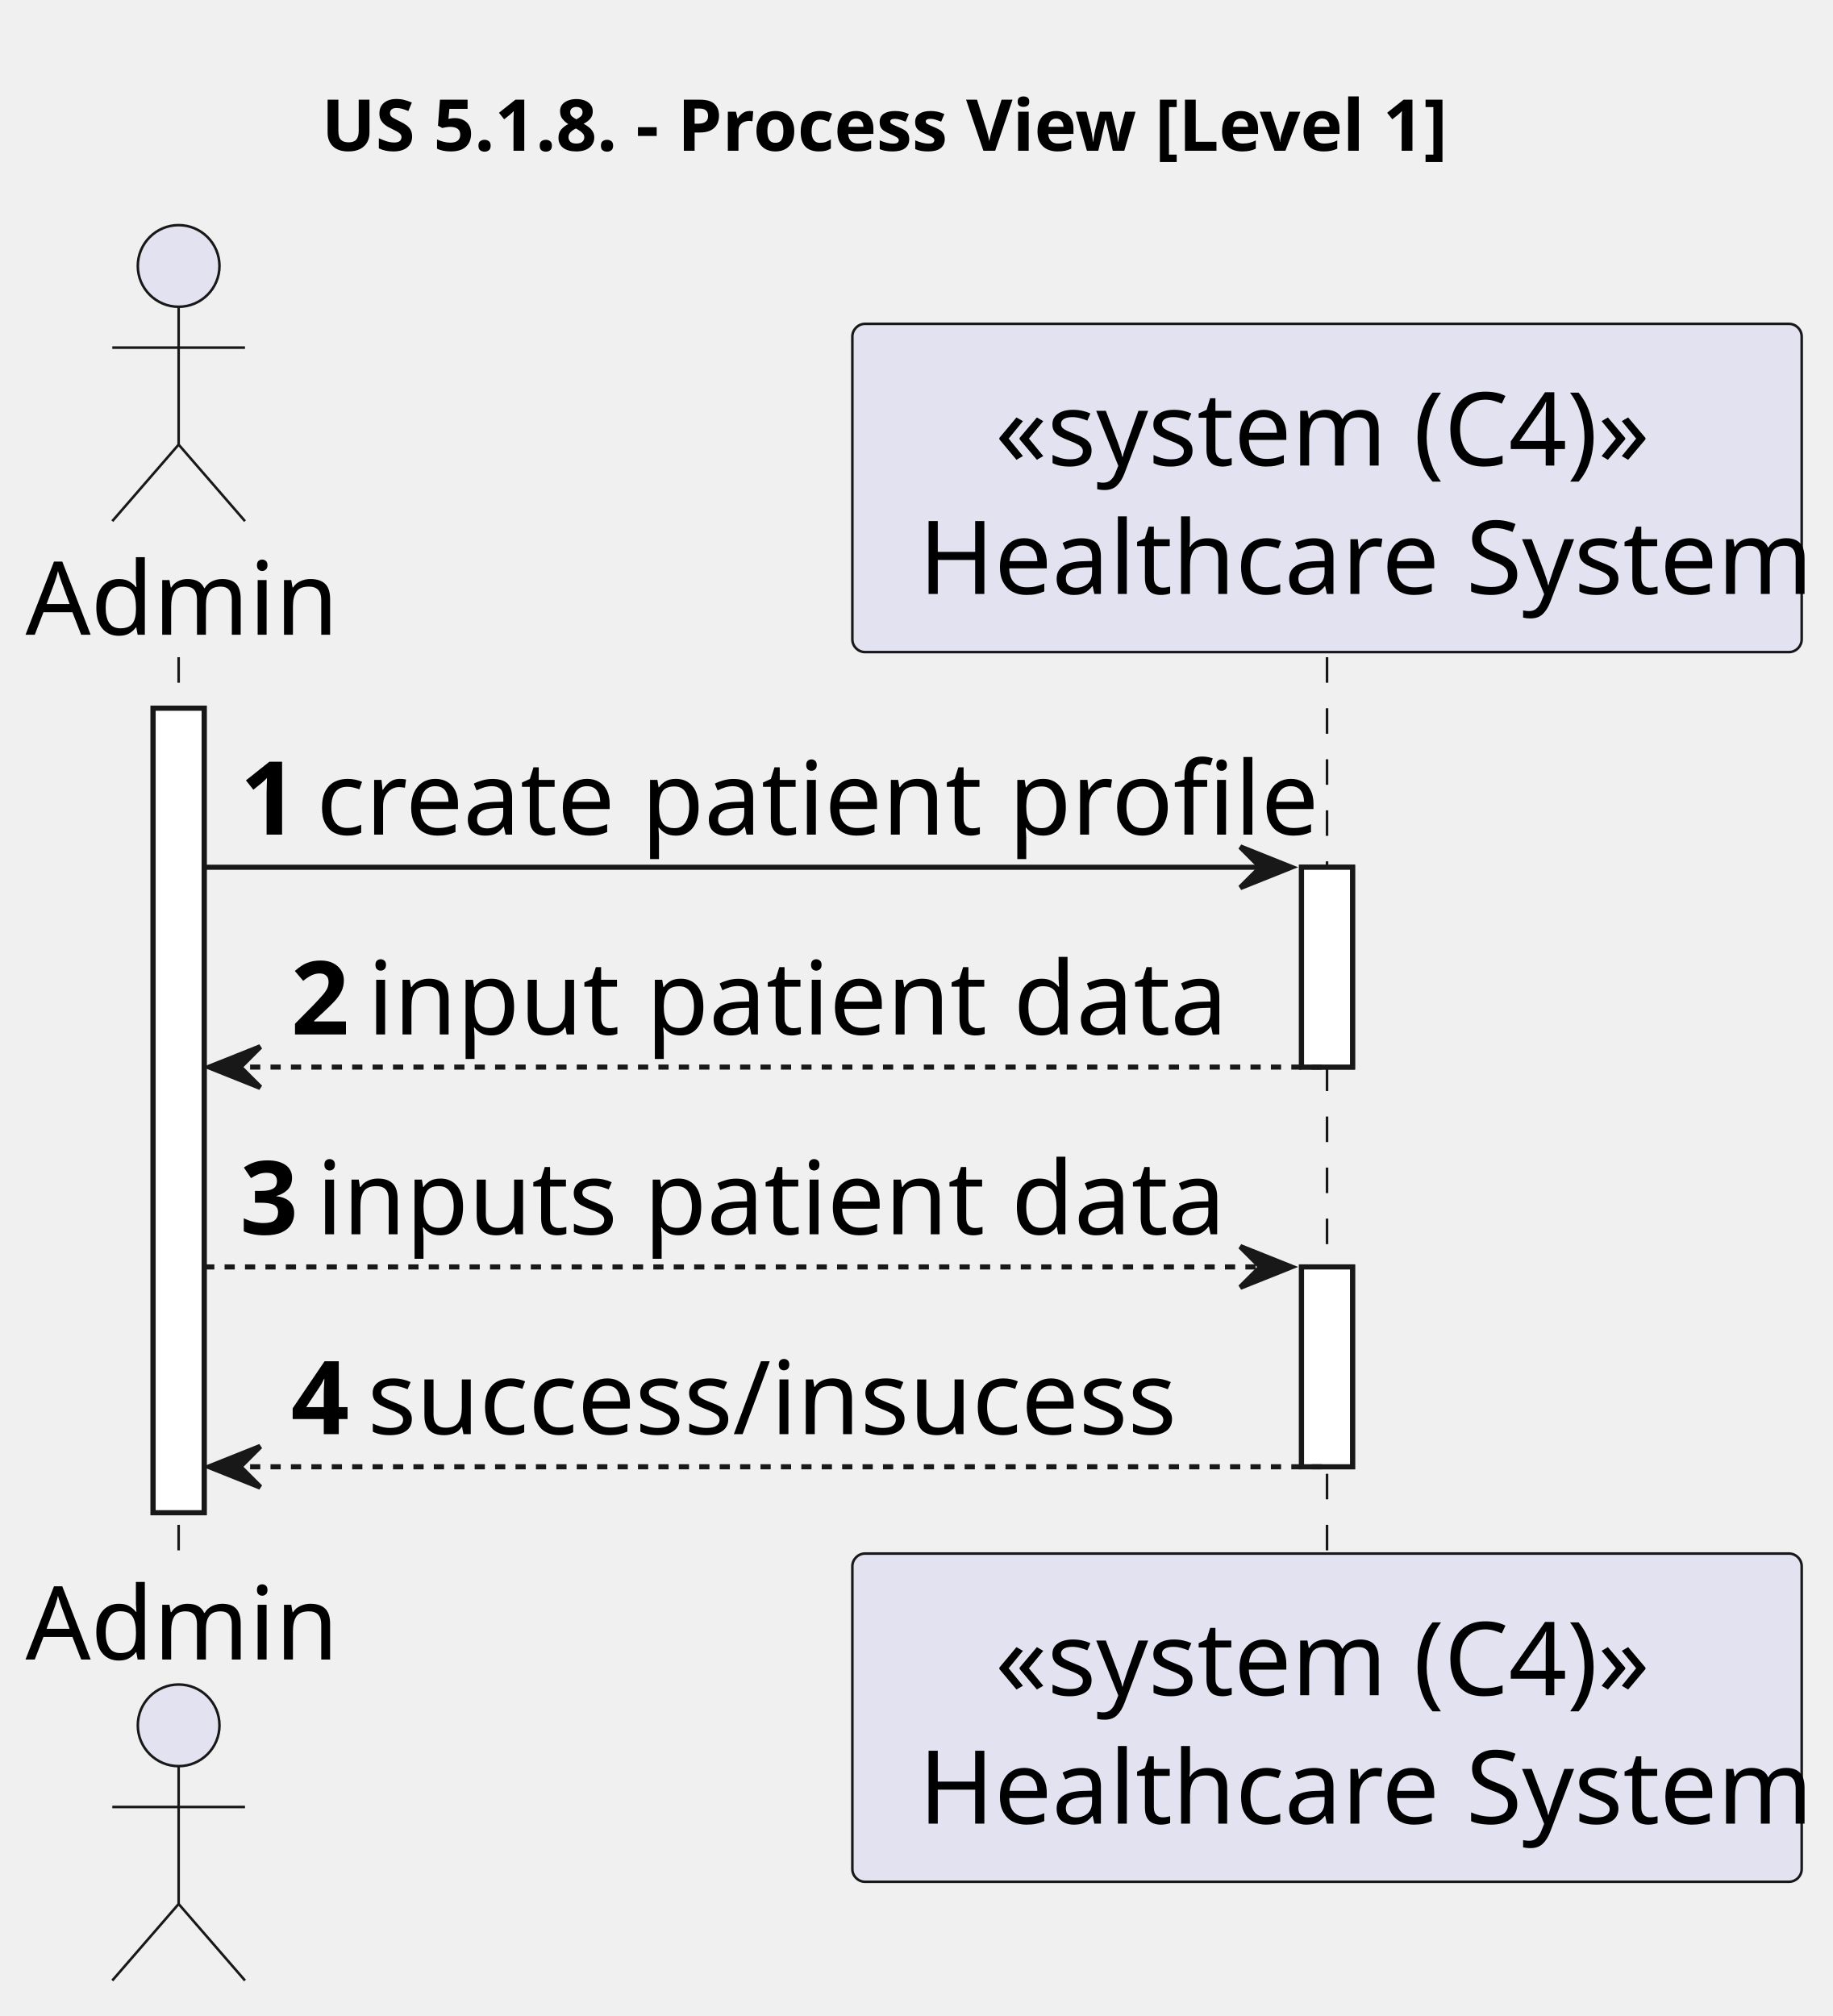
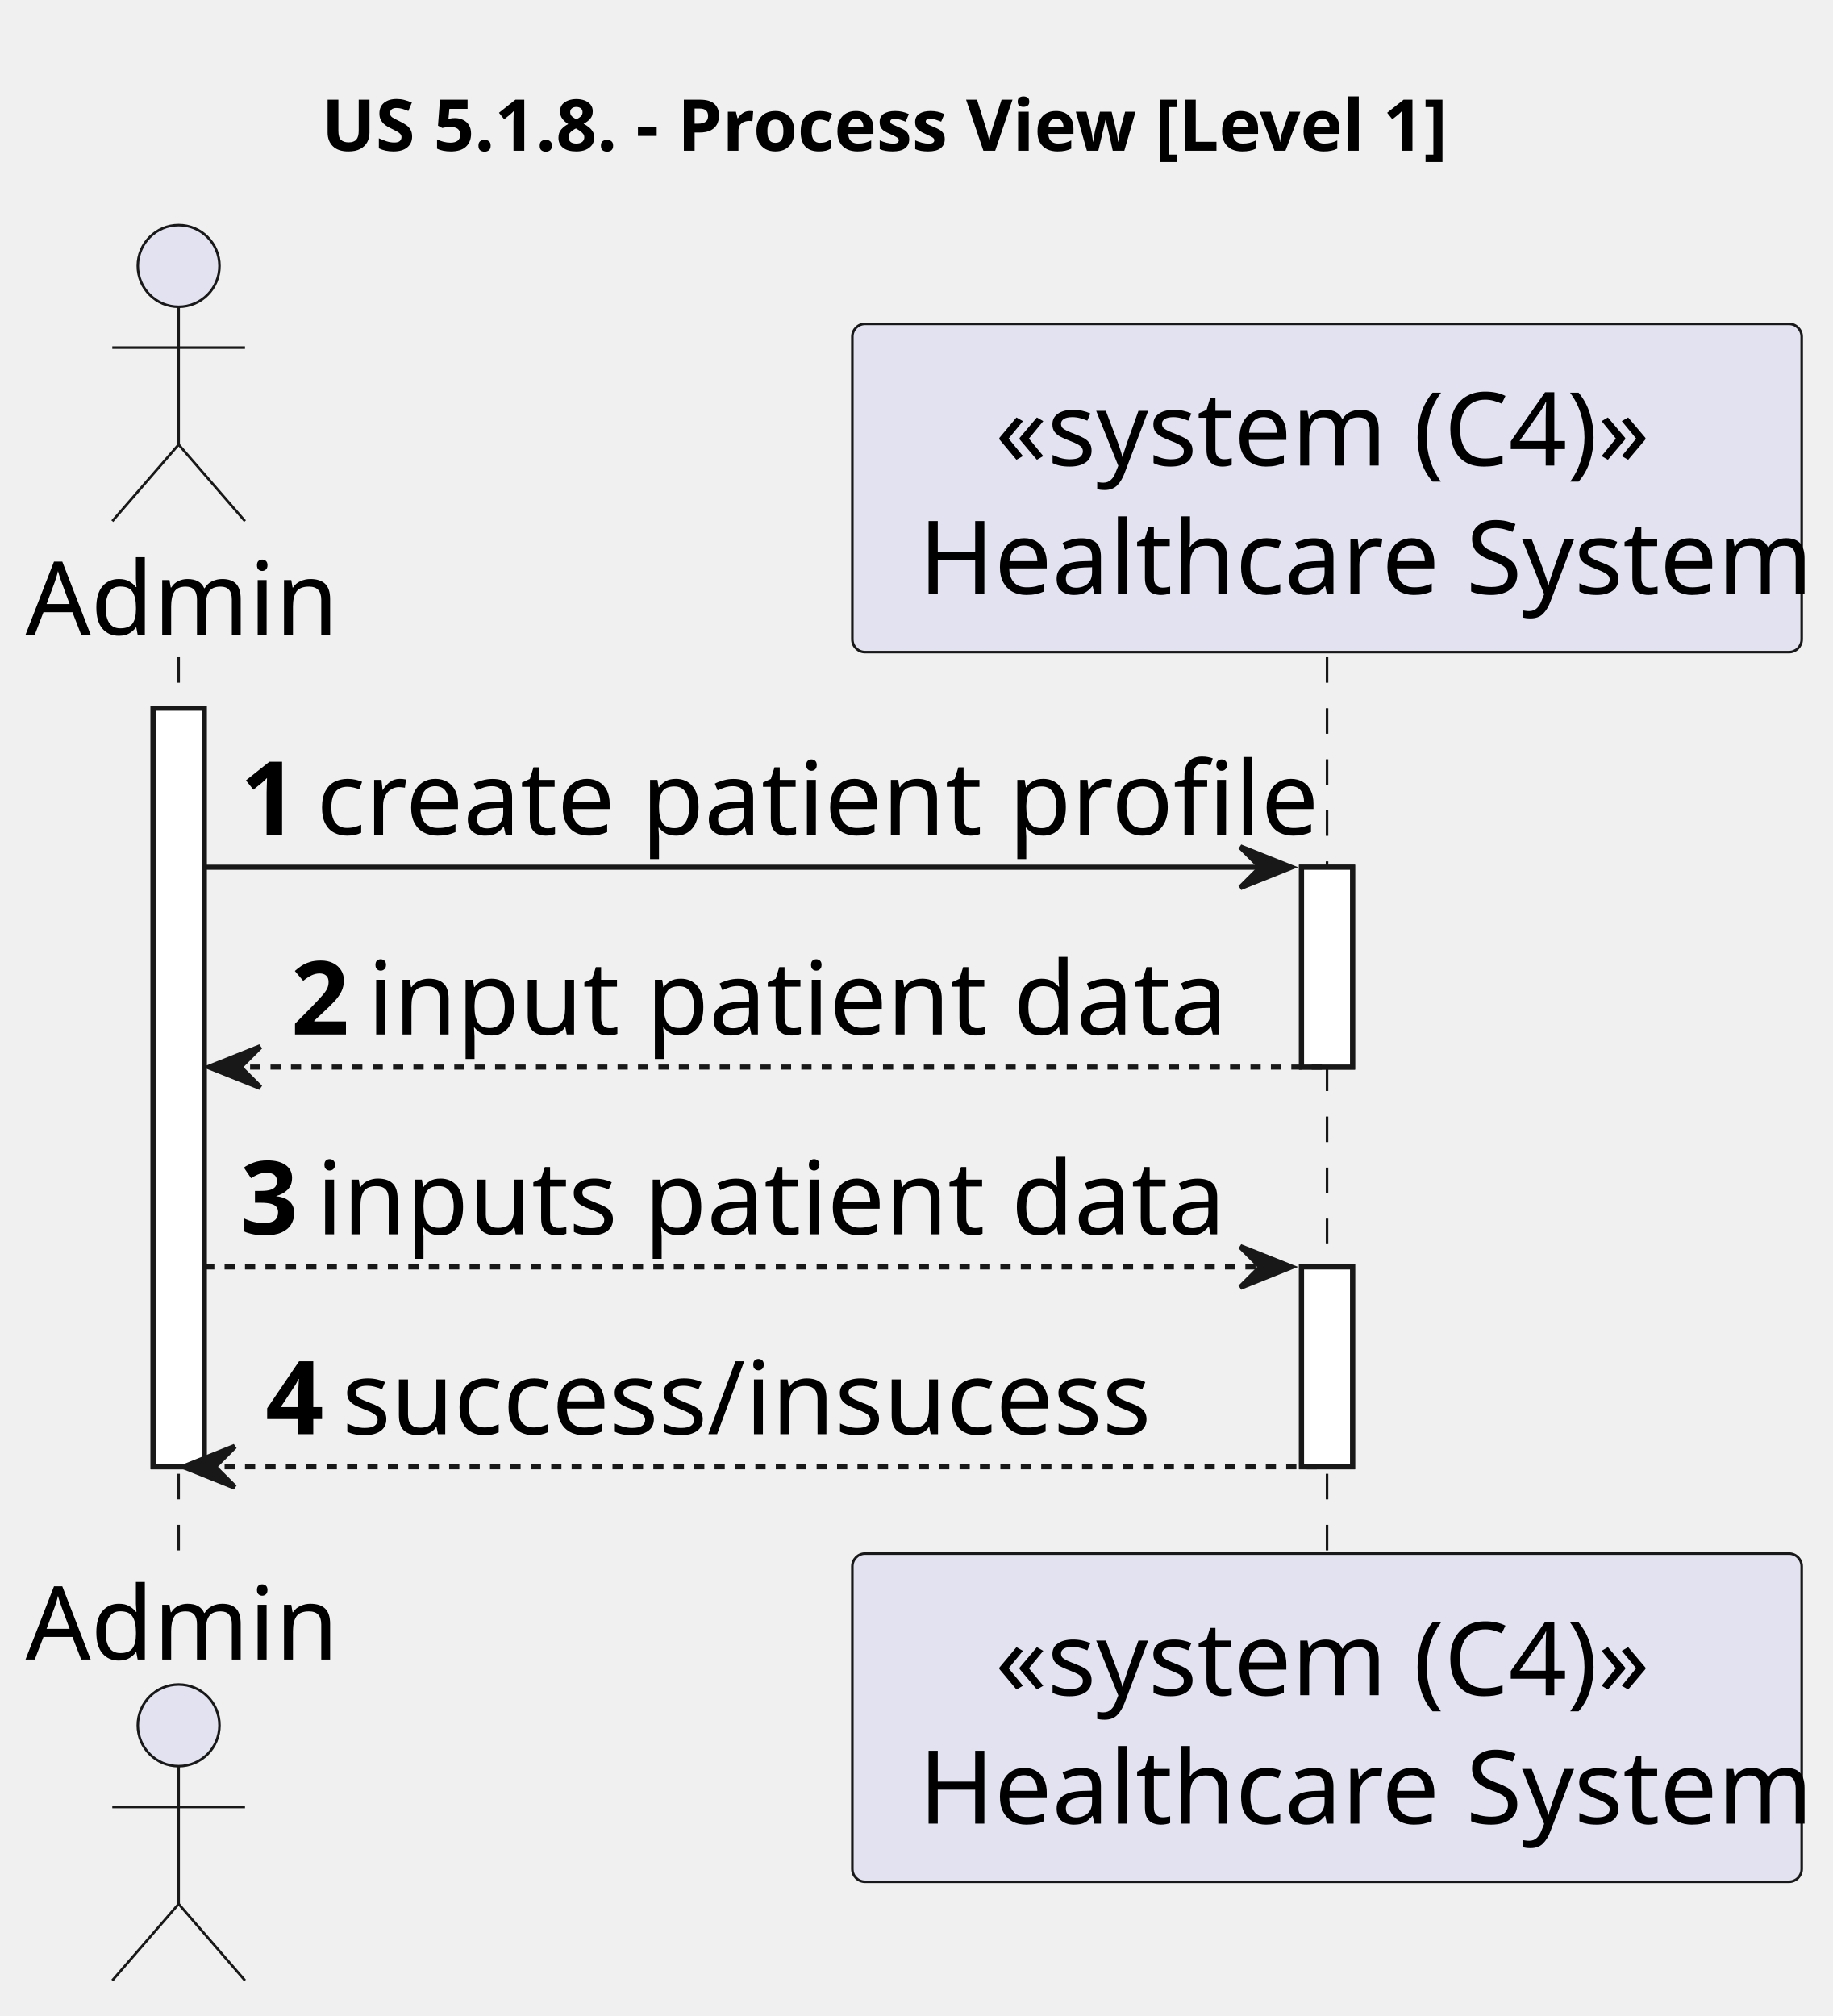
<svg xmlns="http://www.w3.org/2000/svg" contentStyleType="text/css" height="395px" preserveAspectRatio="none" style="width:359px;height:395px;background:#FFFFFF;" version="1.1" viewBox="0 0 359 395" width="359px" zoomAndPan="magnify">
  <defs />
  <g>
    <text fill="#000000" font-family="sans-serif" font-size="14" font-weight="bold" lengthAdjust="spacing" textLength="231" x="63" y="29.533">US 5.1.8. - Process View [Level 1]</text>
-     <rect fill="#FFFFFF" height="157.625" style="stroke:#181818;stroke-width:1.0;" width="10" x="30" y="138.766" />
+     <rect fill="#FFFFFF" height="148.625" style="stroke:#181818;stroke-width:1.0;" width="10" x="30" y="138.766" />
    <rect fill="#FFFFFF" height="39.156" style="stroke:#181818;stroke-width:1.0;" width="10" x="255" y="169.922" />
    <rect fill="#FFFFFF" height="39.156" style="stroke:#181818;stroke-width:1.0;" width="10" x="255" y="248.234" />
    <line style="stroke:#181818;stroke-width:0.5;stroke-dasharray:5.0,5.0;" x1="35" x2="35" y1="128.766" y2="305.391" />
    <line style="stroke:#181818;stroke-width:0.5;stroke-dasharray:5.0,5.0;" x1="260" x2="260" y1="128.766" y2="305.391" />
    <text fill="#000000" font-family="sans-serif" font-size="20" lengthAdjust="spacing" textLength="54" x="5" y="124.371">Admin</text>
    <ellipse cx="35" cy="52.109" fill="#E2E2F0" rx="8" ry="8" style="stroke:#181818;stroke-width:0.5;" />
    <path d="M35,60.109 L35,87.109 M22,68.109 L48,68.109 M35,87.109 L22,102.109 M35,87.109 L48,102.109 " fill="none" style="stroke:#181818;stroke-width:0.5;" />
    <text fill="#000000" font-family="sans-serif" font-size="20" lengthAdjust="spacing" textLength="54" x="5" y="325.152">Admin</text>
    <ellipse cx="35" cy="338.047" fill="#E2E2F0" rx="8" ry="8" style="stroke:#181818;stroke-width:0.5;" />
    <path d="M35,346.047 L35,373.047 M22,354.047 L48,354.047 M35,373.047 L22,388.047 M35,373.047 L48,388.047 " fill="none" style="stroke:#181818;stroke-width:0.5;" />
    <rect fill="#E2E2F0" height="64.312" rx="2.5" ry="2.5" style="stroke:#181818;stroke-width:0.5;" width="186" x="167" y="63.453" />
    <text fill="#000000" font-family="sans-serif" font-size="20" lengthAdjust="spacing" textLength="130" x="195" y="91.215">«system (C4)»</text>
    <text fill="#000000" font-family="sans-serif" font-size="20" lengthAdjust="spacing" textLength="166" x="180" y="116.371">Healthcare System</text>
    <rect fill="#E2E2F0" height="64.312" rx="2.5" ry="2.5" style="stroke:#181818;stroke-width:0.5;" width="186" x="167" y="304.391" />
    <text fill="#000000" font-family="sans-serif" font-size="20" lengthAdjust="spacing" textLength="130" x="195" y="332.152">«system (C4)»</text>
    <text fill="#000000" font-family="sans-serif" font-size="20" lengthAdjust="spacing" textLength="166" x="180" y="357.309">Healthcare System</text>
-     <rect fill="#FFFFFF" height="157.625" style="stroke:#181818;stroke-width:1.0;" width="10" x="30" y="138.766" />
+     <rect fill="#FFFFFF" height="148.625" style="stroke:#181818;stroke-width:1.0;" width="10" x="30" y="138.766" />
    <rect fill="#FFFFFF" height="39.156" style="stroke:#181818;stroke-width:1.0;" width="10" x="255" y="169.922" />
    <rect fill="#FFFFFF" height="39.156" style="stroke:#181818;stroke-width:1.0;" width="10" x="255" y="248.234" />
    <polygon fill="#181818" points="243,165.922,253,169.922,243,173.922,247,169.922" style="stroke:#181818;stroke-width:1.0;" />
    <line style="stroke:#181818;stroke-width:1.0;" x1="40" x2="249" y1="169.922" y2="169.922" />
    <text fill="#000000" font-family="sans-serif" font-size="20" font-weight="bold" lengthAdjust="spacing" textLength="11" x="47" y="163.527">1</text>
    <text fill="#000000" font-family="sans-serif" font-size="20" lengthAdjust="spacing" textLength="181" x="62" y="163.527">create patient profile</text>
    <polygon fill="#181818" points="51,205.078,41,209.078,51,213.078,47,209.078" style="stroke:#181818;stroke-width:1.0;" />
    <line style="stroke:#181818;stroke-width:1.0;stroke-dasharray:2.0,2.0;" x1="45" x2="259" y1="209.078" y2="209.078" />
    <text fill="#000000" font-family="sans-serif" font-size="20" font-weight="bold" lengthAdjust="spacing" textLength="11" x="57" y="202.684">2</text>
    <text fill="#000000" font-family="sans-serif" font-size="20" lengthAdjust="spacing" textLength="151" x="72" y="202.684">input patient data</text>
    <polygon fill="#181818" points="243,244.234,253,248.234,243,252.234,247,248.234" style="stroke:#181818;stroke-width:1.0;" />
    <line style="stroke:#181818;stroke-width:1.0;stroke-dasharray:2.0,2.0;" x1="40" x2="249" y1="248.234" y2="248.234" />
    <text fill="#000000" font-family="sans-serif" font-size="20" font-weight="bold" lengthAdjust="spacing" textLength="11" x="47" y="241.84">3</text>
    <text fill="#000000" font-family="sans-serif" font-size="20" lengthAdjust="spacing" textLength="161" x="62" y="241.84">inputs patient data</text>
-     <polygon fill="#181818" points="51,283.391,41,287.391,51,291.391,47,287.391" style="stroke:#181818;stroke-width:1.0;" />
-     <line style="stroke:#181818;stroke-width:1.0;stroke-dasharray:2.0,2.0;" x1="45" x2="259" y1="287.391" y2="287.391" />
-     <text fill="#000000" font-family="sans-serif" font-size="20" font-weight="bold" lengthAdjust="spacing" textLength="11" x="57" y="280.996">4</text>
-     <text fill="#000000" font-family="sans-serif" font-size="20" lengthAdjust="spacing" textLength="152" x="72" y="280.996">success/insucess</text>
+     <polygon fill="#181818" points="46,283.391,36,287.391,46,291.391,42,287.391" style="stroke:#181818;stroke-width:1.0;" />
+     <line style="stroke:#181818;stroke-width:1.0;stroke-dasharray:2.0,2.0;" x1="40" x2="259" y1="287.391" y2="287.391" />
+     <text fill="#000000" font-family="sans-serif" font-size="20" font-weight="bold" lengthAdjust="spacing" textLength="11" x="52" y="280.996">4</text>
+     <text fill="#000000" font-family="sans-serif" font-size="20" lengthAdjust="spacing" textLength="152" x="67" y="280.996">success/insucess</text>
  </g>
</svg>
